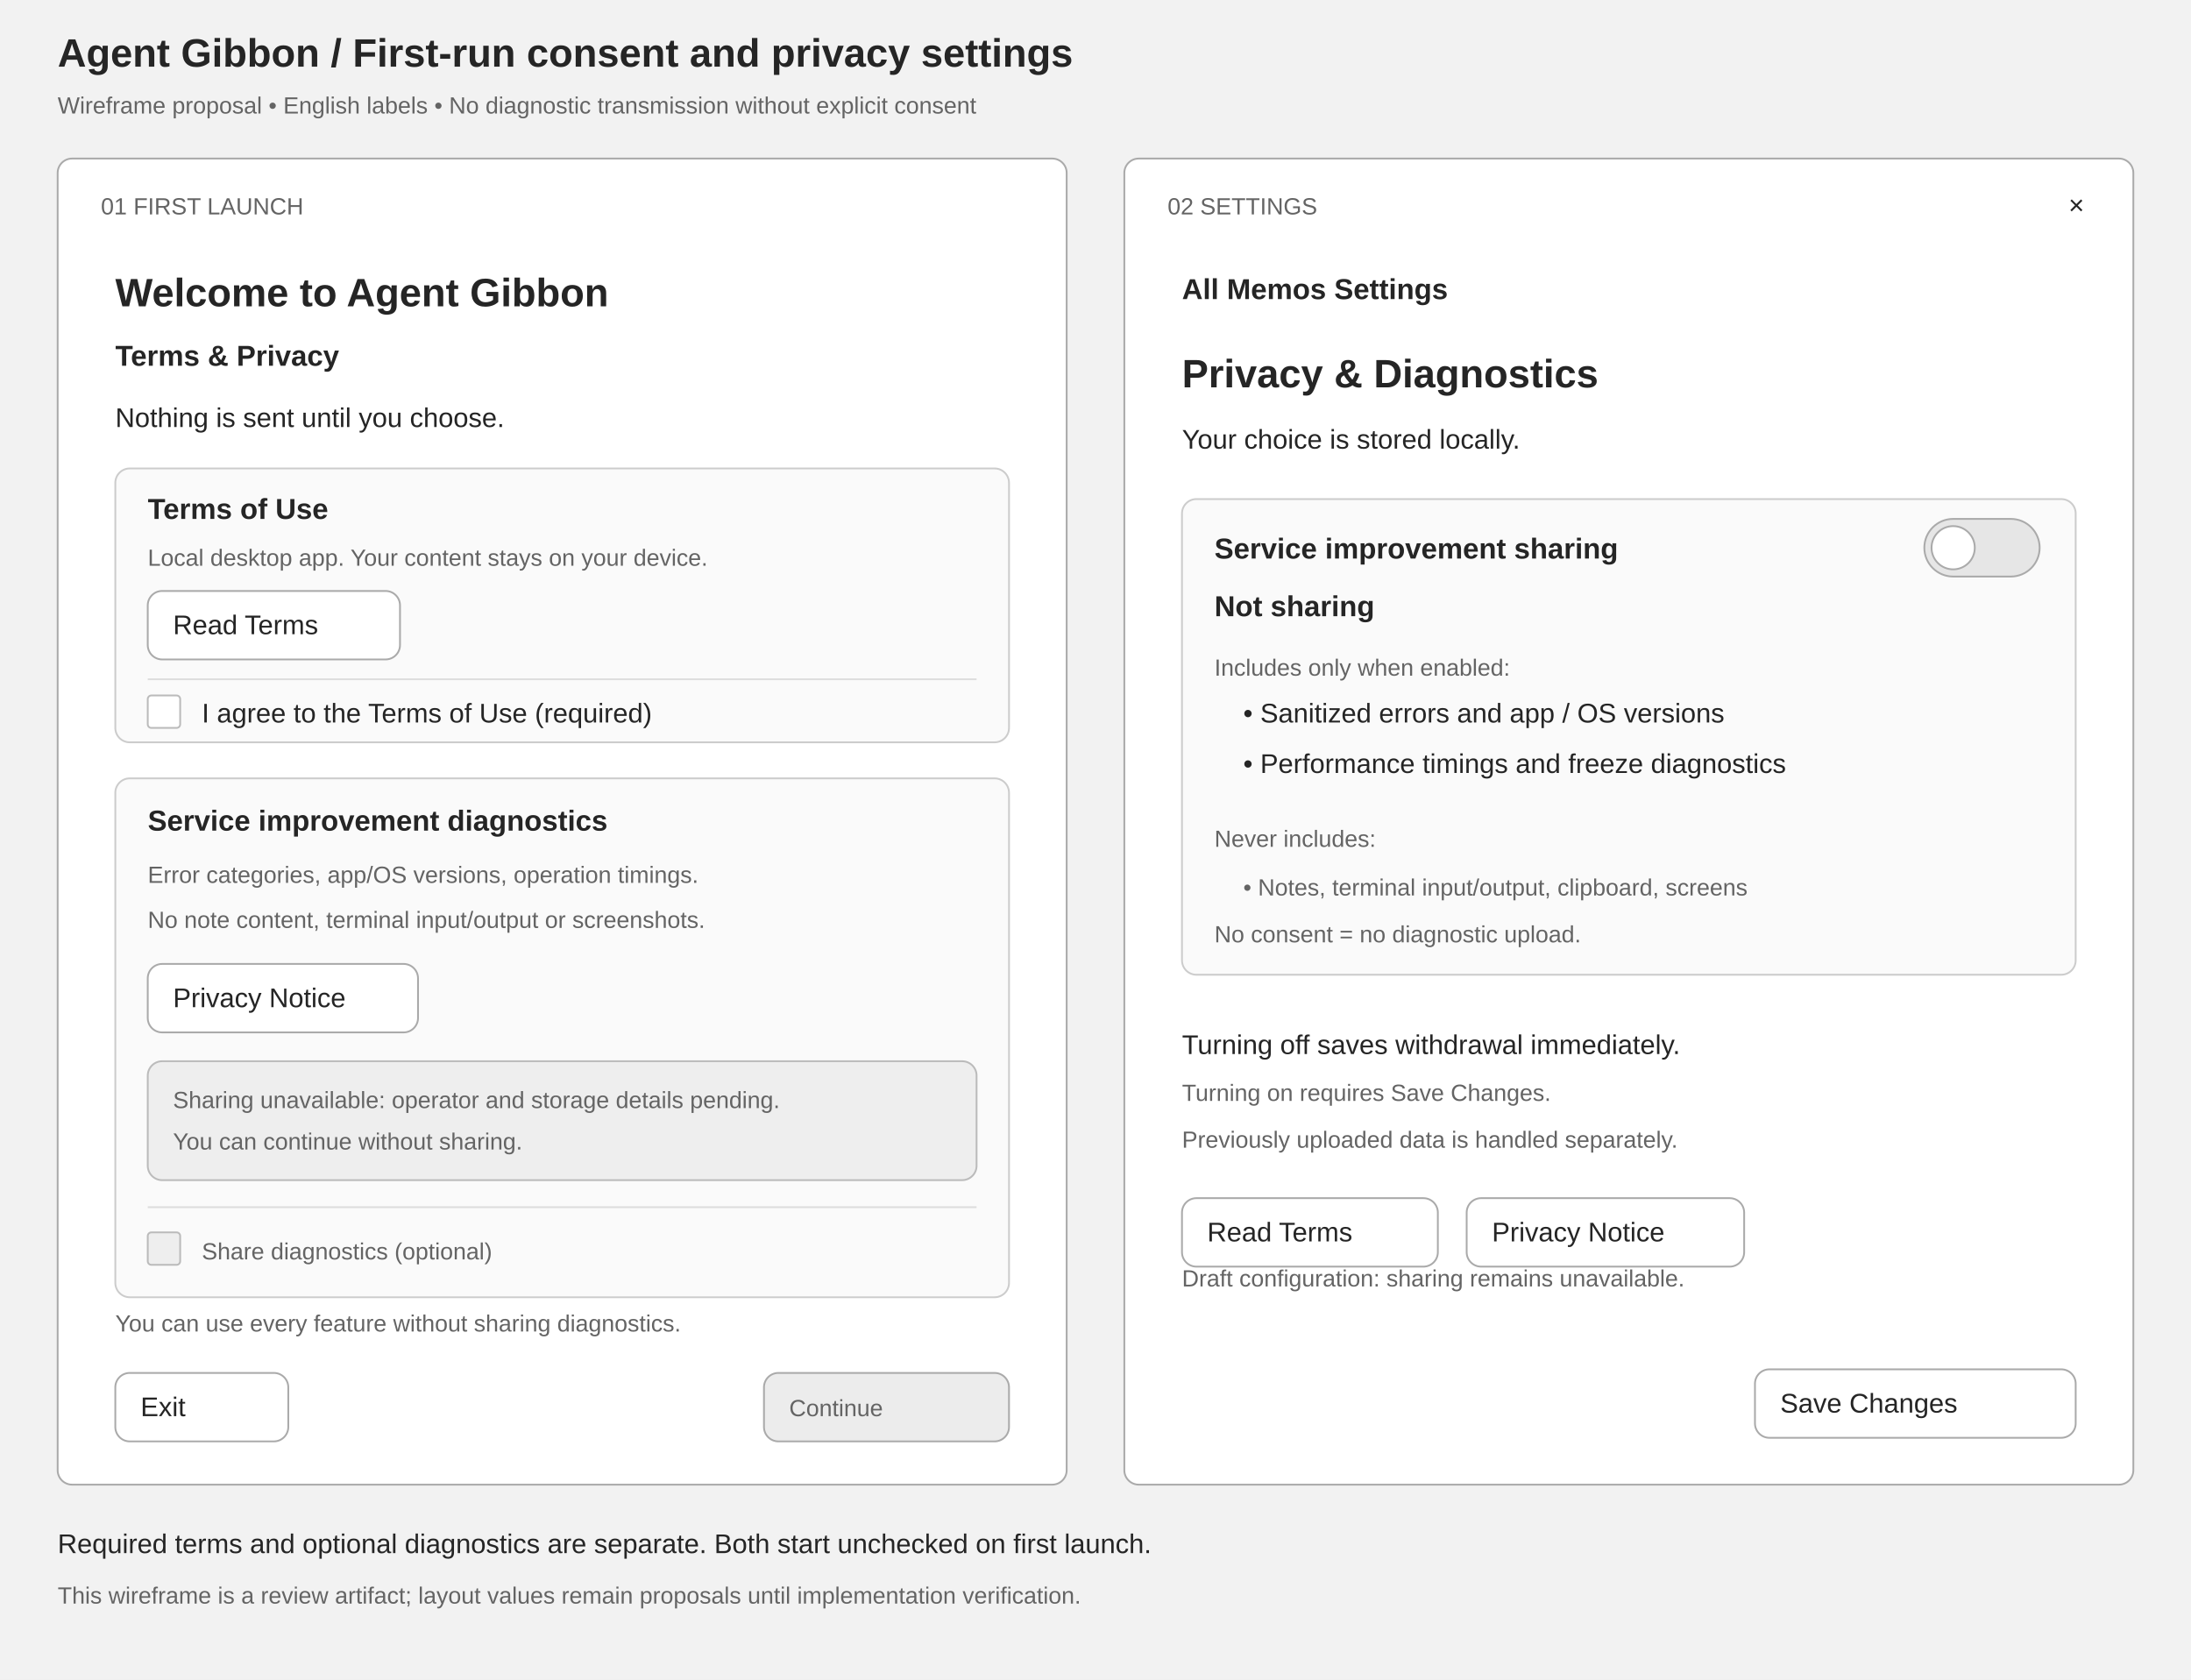
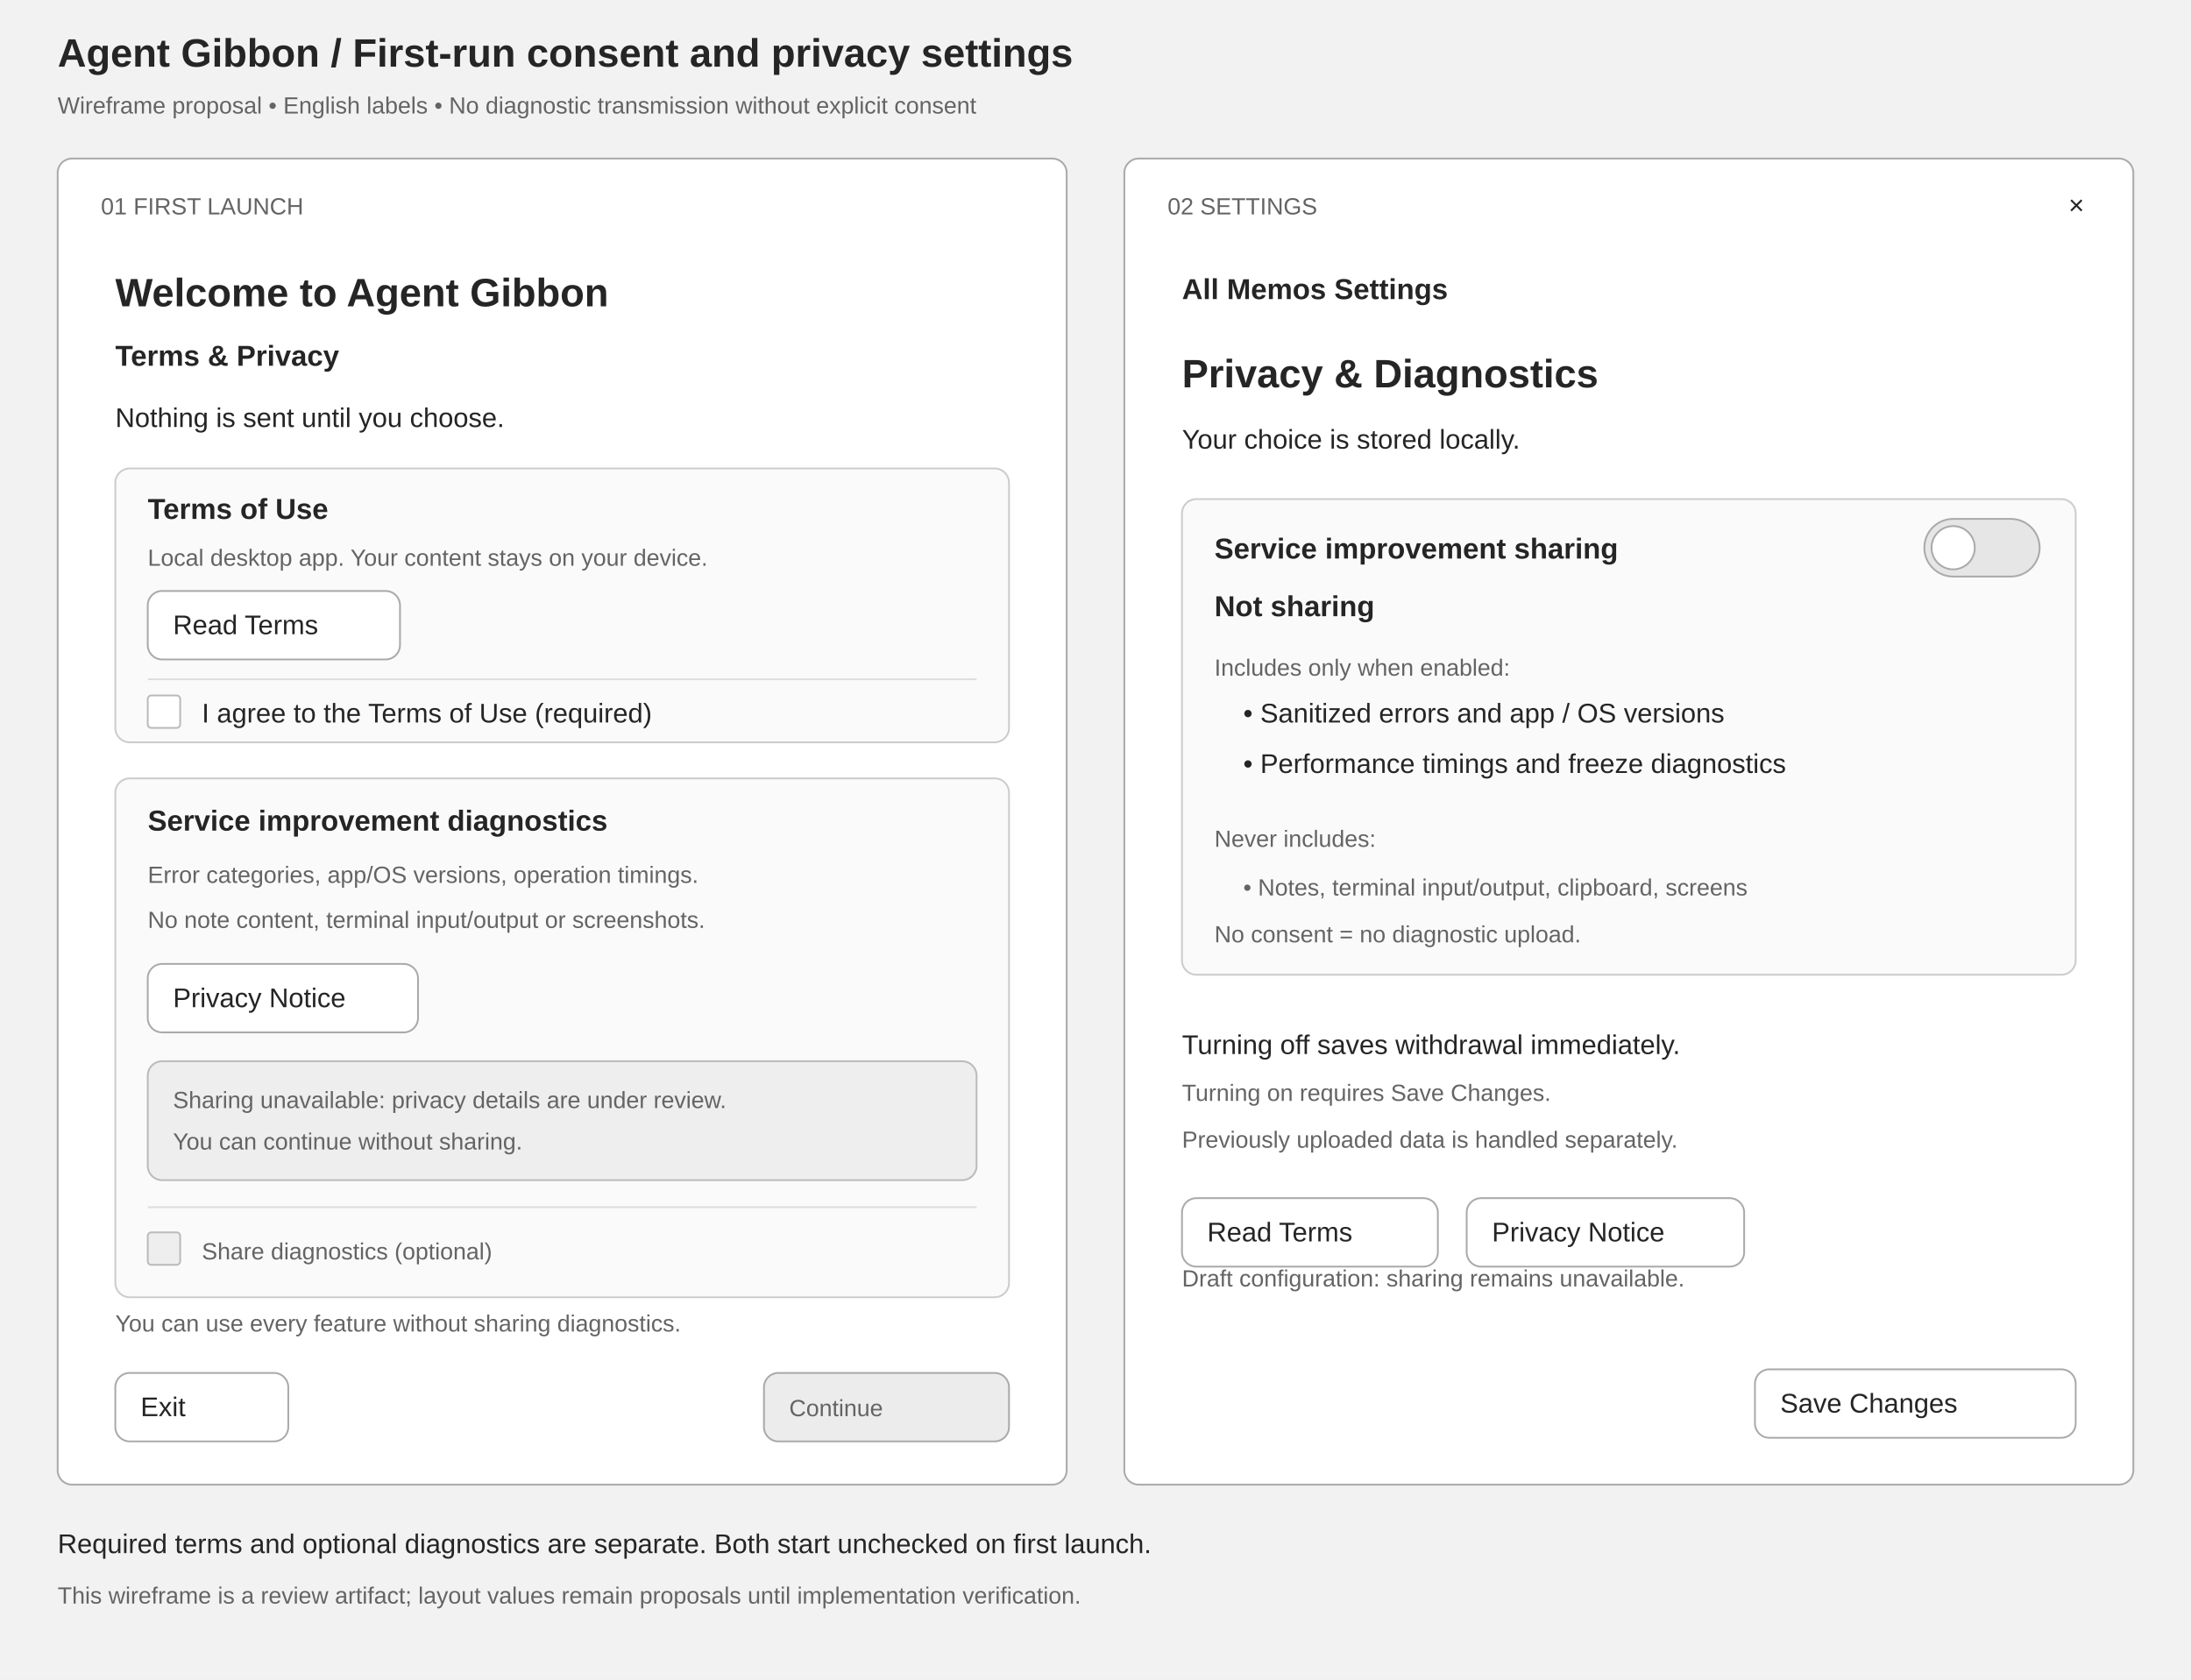
<svg xmlns="http://www.w3.org/2000/svg" width="1216" height="932" viewBox="0 0 1216 932">
  <rect width="1216" height="932" fill="#f2f2f2" />
  <style>text{font-family:Arial,sans-serif;fill:#252525}.title{font-size:22px;font-weight:700}.body{font-size:15px}.small{font-size:13px;fill:#646464}.label{font-size:16px;font-weight:600}</style>
  <text x="32" y="37" class="title">Agent Gibbon / First-run consent and privacy settings</text>
  <text x="32" y="63" class="small">Wireframe proposal • English labels • No diagnostic transmission without explicit consent</text>
  <rect x="32" y="88" width="560" height="736" rx="8" fill="#fff" stroke="#aaa" />
  <rect x="624" y="88" width="560" height="736" rx="8" fill="#fff" stroke="#aaa" />
  <text x="56" y="119" class="small">01  FIRST LAUNCH</text>
  <text x="1148" y="119" class="body">×</text>
  <text x="64" y="170" class="title">Welcome to Agent Gibbon</text>
  <text x="64" y="203" class="label">Terms &amp; Privacy</text>
  <text x="64" y="237" class="body">Nothing is sent until you choose.</text>
  <rect x="64" y="260" width="496" height="152" rx="8" fill="#fafafa" stroke="#ccc" />
  <text x="82" y="288" class="label">Terms of Use</text>
  <text x="82" y="314" class="small">Local desktop app. Your content stays on your device.</text>
  <rect x="82" y="328" width="140" height="38" rx="8" fill="#fff" stroke="#aaa" />
  <text x="96" y="352" class="body">Read Terms</text>
  <path d="M82 377H542" stroke="#ddd" />
  <rect x="82" y="386" width="18" height="18" rx="2" fill="#fff" stroke="#bbb" />
  <text x="112" y="401" class="body">I agree to the Terms of Use (required)</text>
  <rect x="64" y="432" width="496" height="288" rx="8" fill="#fafafa" stroke="#ccc" />
  <text x="82" y="461" class="label">Service improvement diagnostics</text>
  <text x="82" y="490" class="small">Error categories, app/OS versions, operation timings.</text>
  <text x="82" y="515" class="small">No note content, terminal input/output or screenshots.</text>
  <rect x="82" y="535" width="150" height="38" rx="8" fill="#fff" stroke="#aaa" />
  <text x="96" y="559" class="body">Privacy Notice</text>
  <rect x="82" y="589" width="460" height="66" rx="8" fill="#eee" stroke="#bbb" />
-   <text x="96" y="615" class="small">Sharing unavailable: operator and storage details pending.</text>
+   <text x="96" y="615" class="small">Sharing unavailable: privacy details are under review.</text>
  <text x="96" y="638" class="small">You can continue without sharing.</text>
  <path d="M82 670H542" stroke="#ddd" />
  <rect x="82" y="684" width="18" height="18" rx="2" fill="#eee" stroke="#bbb" />
  <text x="112" y="699" class="small">Share diagnostics (optional)</text>
  <text x="64" y="739" class="small">You can use every feature without sharing diagnostics.</text>
  <rect x="64" y="762" width="96" height="38" rx="8" fill="#fff" stroke="#aaa" />
  <text x="78" y="786" class="body">Exit</text>
  <rect x="424" y="762" width="136" height="38" rx="8" fill="#ececec" stroke="#aaa" />
  <text x="438" y="786" class="small">Continue</text>
  <text x="648" y="119" class="small">02  SETTINGS</text>
  <text x="656" y="166" class="label">All Memos     Settings</text>
  <text x="656" y="215" class="title">Privacy &amp; Diagnostics</text>
  <text x="656" y="249" class="body">Your choice is stored locally.</text>
  <rect x="656" y="277" width="496" height="264" rx="8" fill="#fafafa" stroke="#ccc" />
  <text x="674" y="310" class="label">Service improvement sharing</text>
  <rect x="1068" y="288" width="64" height="32" rx="16" fill="#e6e6e6" stroke="#aaa" />
  <rect x="1072" y="292" width="24" height="24" rx="12" fill="#fff" stroke="#aaa" />
  <text x="674" y="342" class="label">Not sharing</text>
  <text x="674" y="375" class="small">Includes only when enabled:</text>
  <text x="690" y="401" class="body">• Sanitized errors and app / OS versions</text>
  <text x="690" y="429" class="body">• Performance timings and freeze diagnostics</text>
  <text x="674" y="470" class="small">Never includes:</text>
  <text x="690" y="497" class="small">• Notes, terminal input/output, clipboard, screens</text>
  <text x="674" y="523" class="small">No consent = no diagnostic upload.</text>
  <text x="656" y="585" class="body">Turning off saves withdrawal immediately.</text>
  <text x="656" y="611" class="small">Turning on requires Save Changes.</text>
  <text x="656" y="637" class="small">Previously uploaded data is handled separately.</text>
  <rect x="656" y="665" width="142" height="38" rx="8" fill="#fff" stroke="#aaa" />
  <text x="670" y="689" class="body">Read Terms</text>
  <rect x="814" y="665" width="154" height="38" rx="8" fill="#fff" stroke="#aaa" />
  <text x="828" y="689" class="body">Privacy Notice</text>
  <rect x="974" y="760" width="178" height="38" rx="8" fill="#fff" stroke="#aaa" />
  <text x="988" y="784" class="body">Save Changes</text>
  <text x="656" y="714" class="small">Draft configuration: sharing remains unavailable.</text>
  <text x="32" y="862" class="body">Required terms and optional diagnostics are separate. Both start unchecked on first launch.</text>
  <text x="32" y="890" class="small">This wireframe is a review artifact; layout values remain proposals until implementation verification.</text>
</svg>
